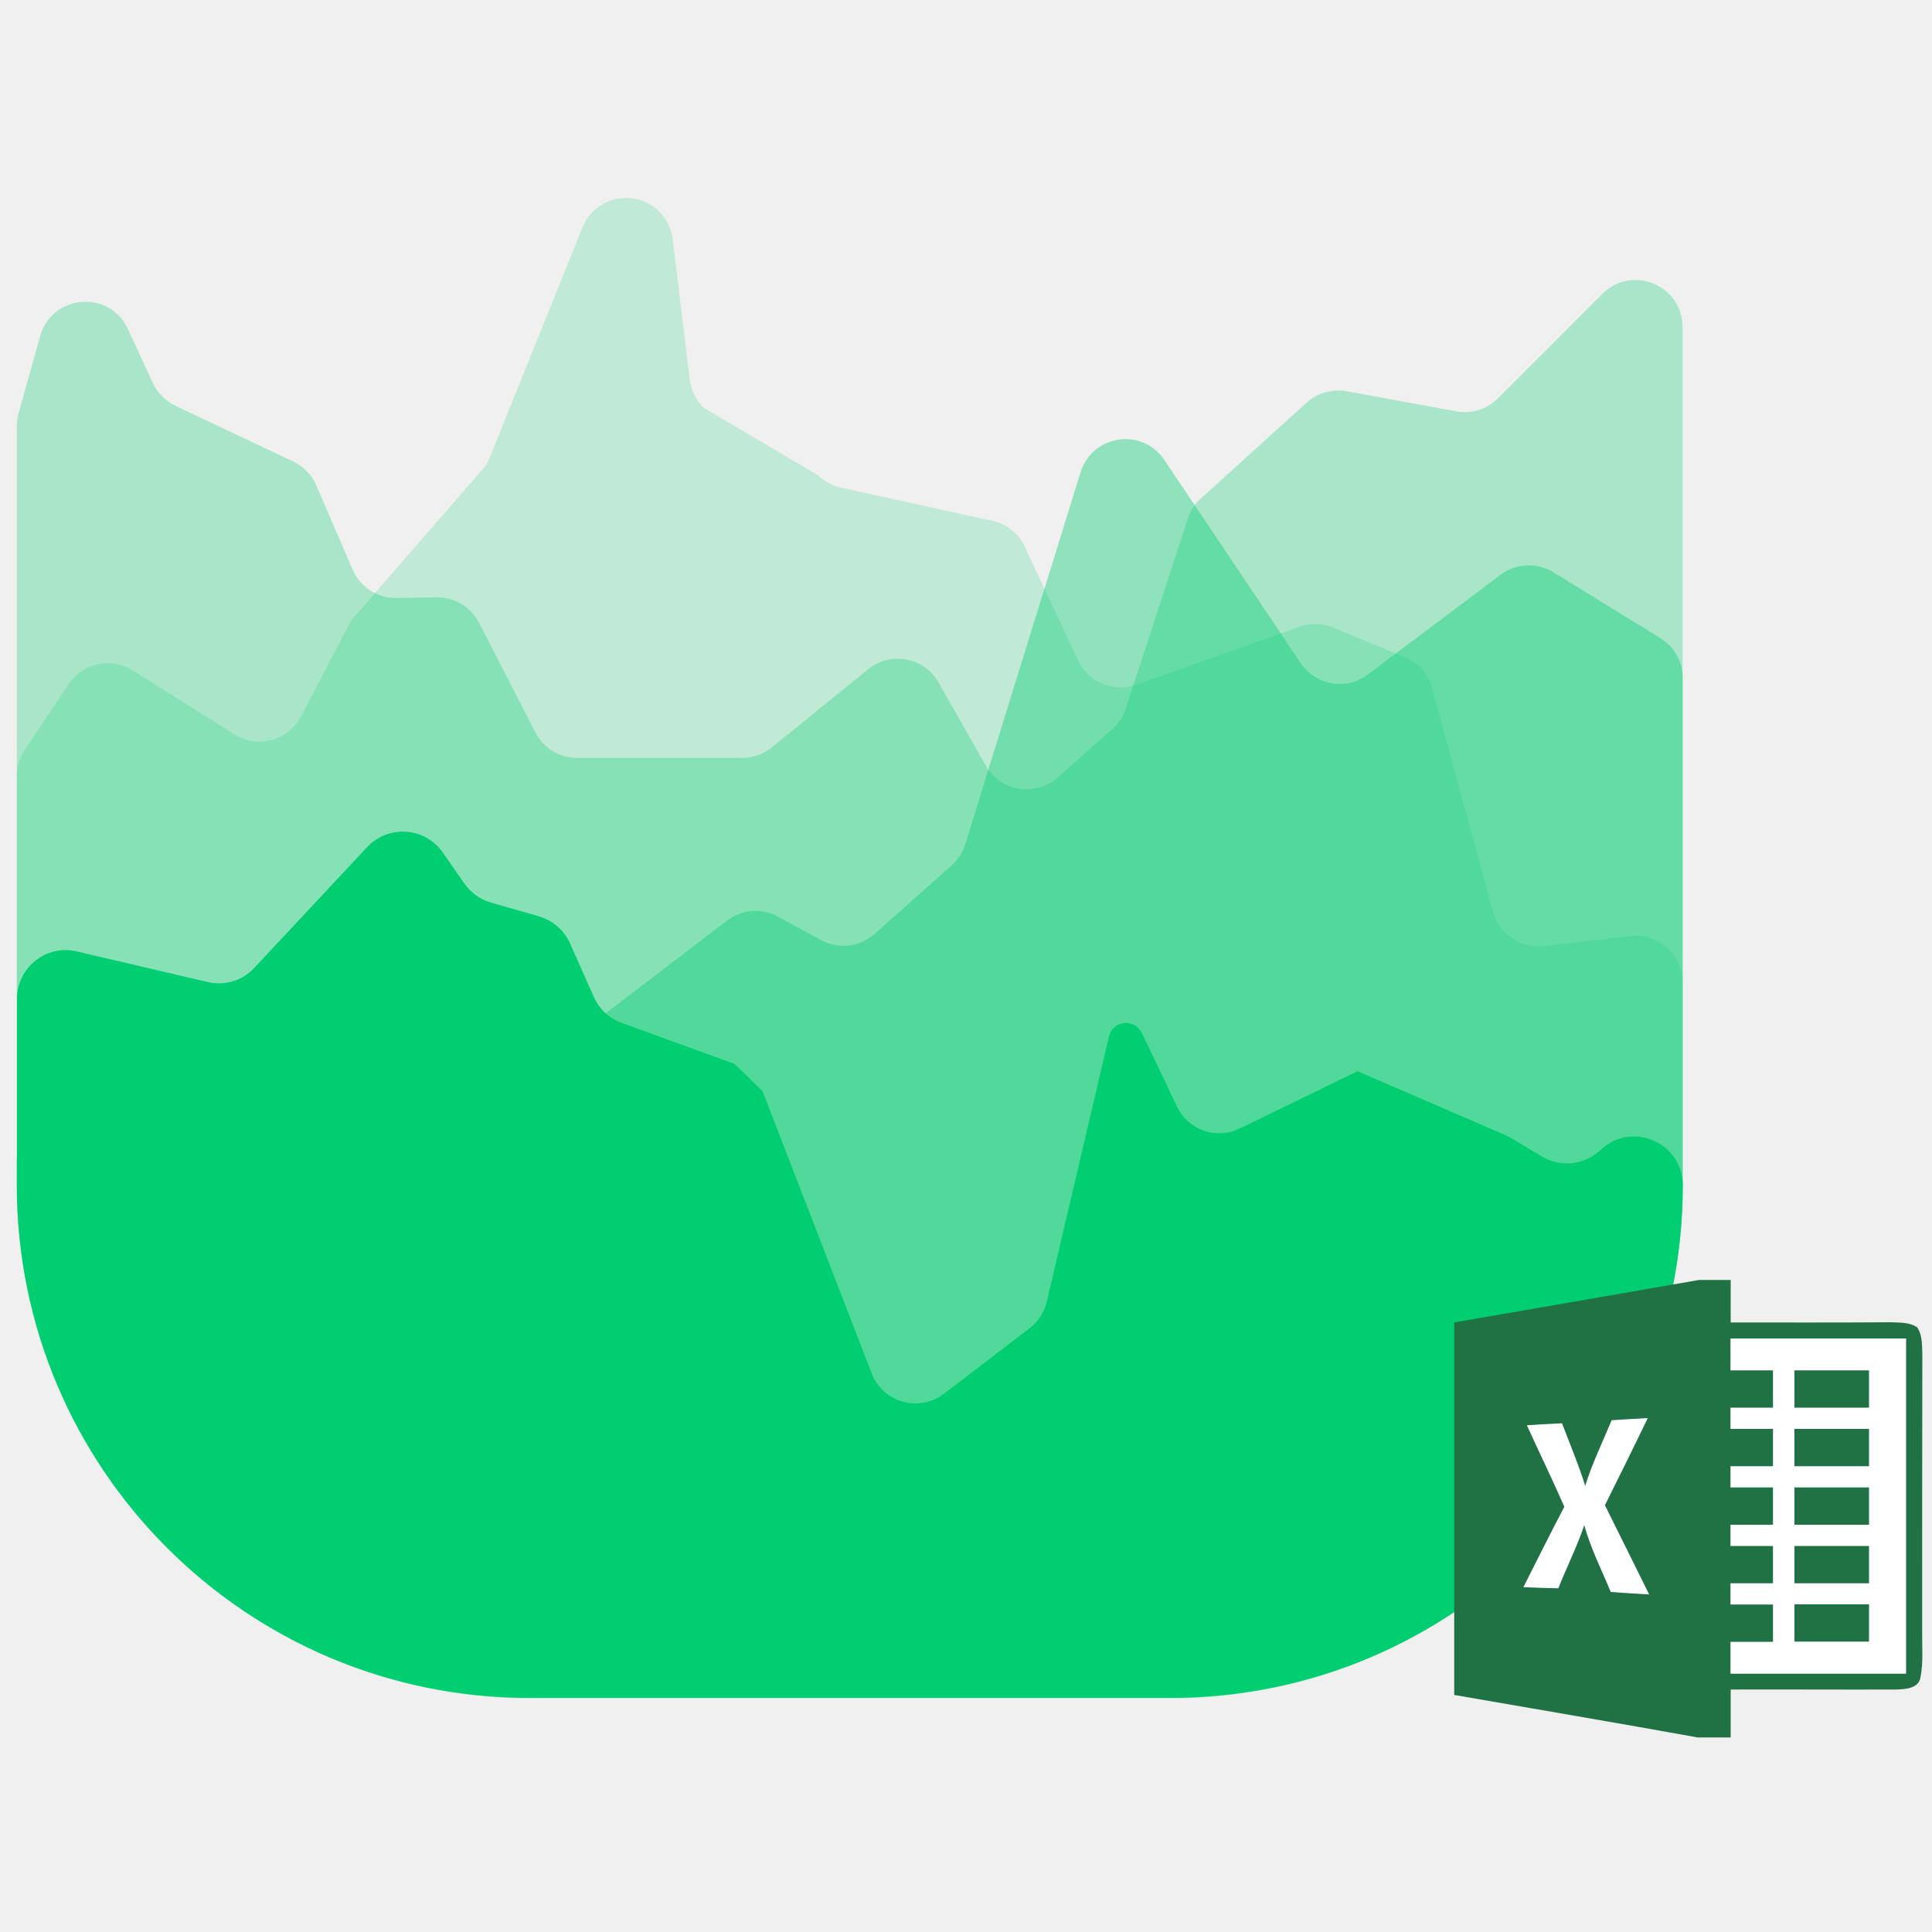
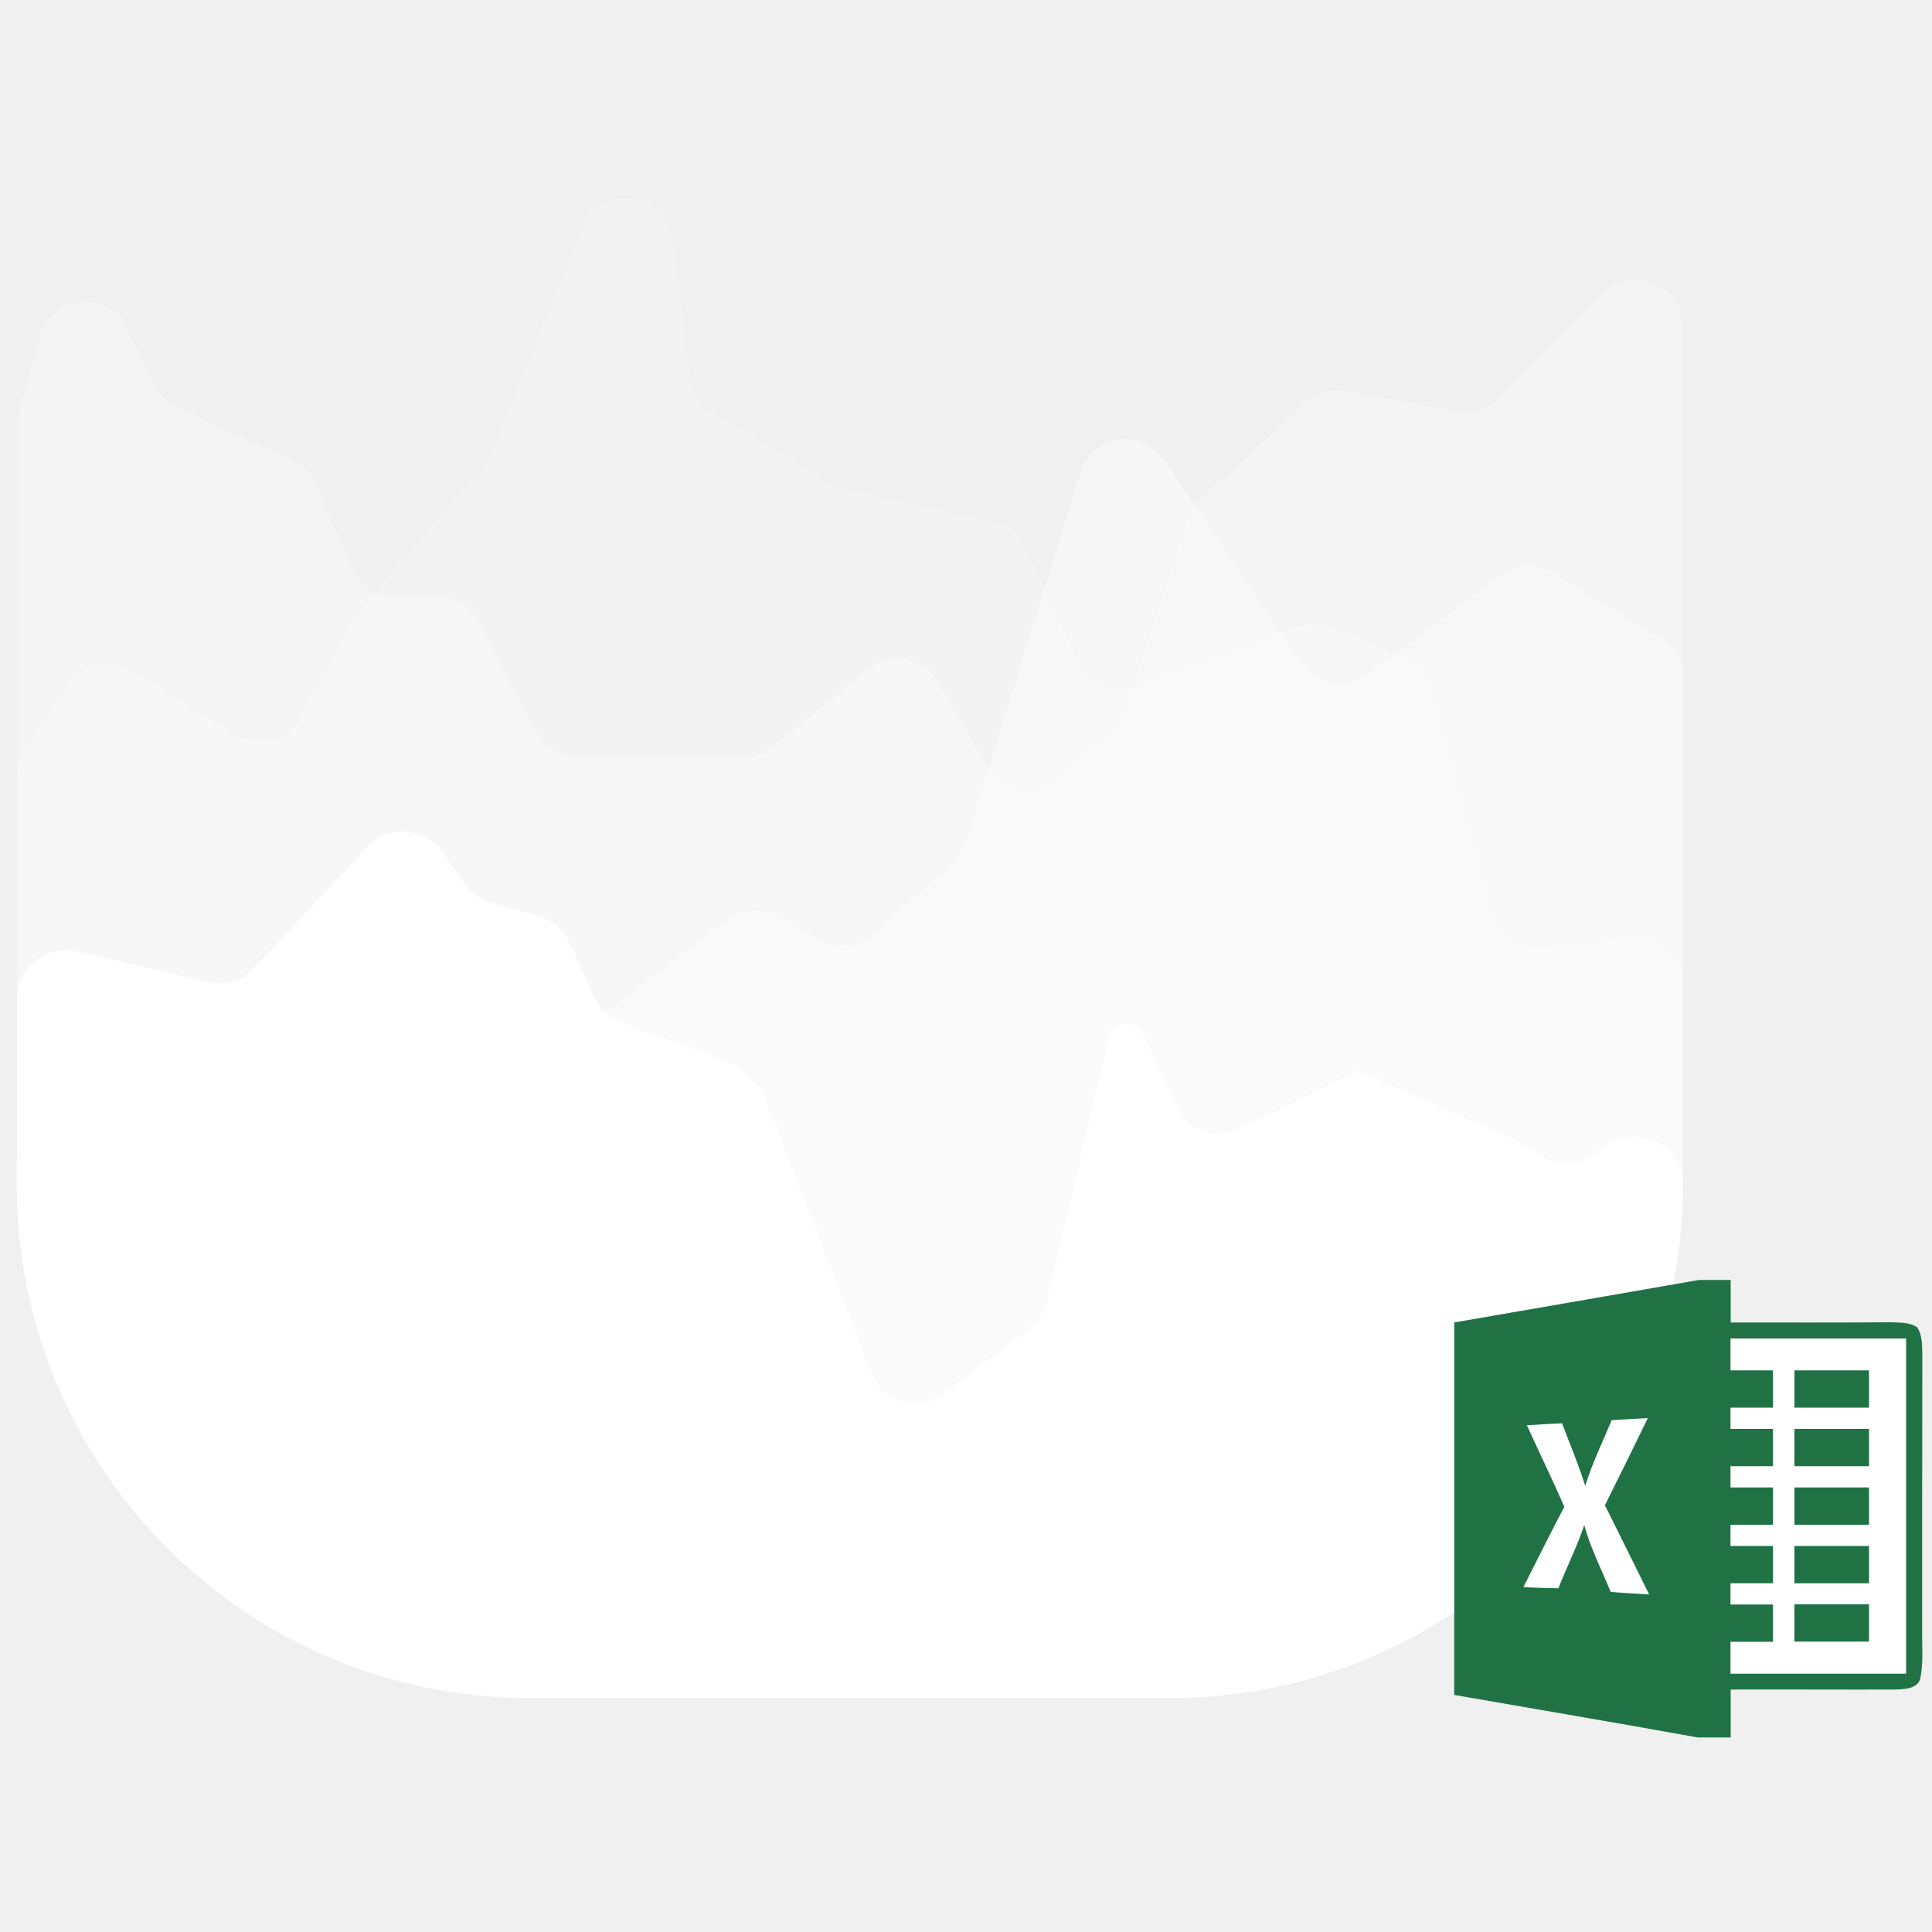
<svg xmlns="http://www.w3.org/2000/svg" version="1.1" id="Layer_1" x="0px" y="0px" viewBox="0 0 1000 1000" style="enable-background:new 0 0 1000 1000;" xml:space="preserve">
  <style type="text/css">
- 	.st0{opacity:0.2;fill:#00CE70;enable-background:new    ;}
- 	.st1{opacity:0.3;fill:#00CE70;enable-background:new    ;}
- 	.st2{opacity:0.4;fill:#00CE70;enable-background:new    ;}
- 	.st3{fill:#00CE70;}
+ 	.st0{opacity:0.2;fill:#FFFFFF;enable-background:new    ;}
+ 	.st1{opacity:0.3;fill:#FFFFFF;enable-background:new    ;}
+ 	.st2{opacity:0.4;fill:#FFFFFF;enable-background:new    ;}
+ 	.st3{fill:#FFFFFF;}
	.st4{fill:#207245;}
- 	.st5{fill:#FFFFFF;}
</style>
  <path class="st0" d="M12.8,388.1l22.8-34c7.3-11,22-14.1,33.1-7.1l52.6,33.1c12,7.6,27.9,3.3,34.5-9.3l25.4-48.5  c0.3-0.5,0.6-1,0.9-1.6l68-78.1c1.4-1.6,2.4-3.4,3.2-5.3l0,0l48.2-119.6c7.2-17.7,31-20.6,42.2-5.3l0,0c2.4,3.4,4,7.2,4.5,11.4  l8.8,72.8c0.7,5.4,3.2,10.5,7.1,14.4l59.3,35c3.3,3.2,7.3,5.4,11.8,6.4l78.5,17.2c7.3,1.6,13.5,6.6,16.7,13.4l27.7,58.9  c5.3,11.3,18.4,16.7,30.1,12.5l84.3-30c5.7-2,11.9-1.9,17.4,0.4l37.3,15.4c7,2.8,12.2,8.8,14.1,16.1l31.5,115.6  c3.2,11.6,14.3,19.1,26.2,17.8l44.9-5.2c14.4-1.6,27.1,9.7,27.1,24.1v104.3c0,146.6-118.8,265.4-265.4,265.4H274.1  C127.5,878.8,8.7,760,8.7,613.5V401.7C8.7,396.9,10.2,392.1,12.8,388.1z" />
  <path class="st1" d="M9.6,213.9l11.2-40c6.1-21.7,36-24.1,45.4-3.6l12.9,27.9c2.4,5.2,6.6,9.3,11.6,11.8l61.1,28.9  c5.3,2.5,9.6,6.9,11.9,12.3l18.8,43.6c3.9,9,12.8,14.8,22.6,14.7l21-0.3c9.2-0.1,17.8,5,21.9,13.2l29.1,56.7  c4.1,8.1,12.5,13.2,21.6,13.2h85.4c5.6,0,11-1.9,15.3-5.4l50-40.5c11.6-9.5,29-6.2,36.4,6.9l24.4,42.9c7.6,13.5,25.7,16.4,37.3,6.2  l28.1-24.9c3.3-2.8,5.7-6.6,7-10.6l32.3-98.6c1.3-4.1,3.6-7.6,6.8-10.4l54.6-49.5c5.6-5.1,13.3-7.2,20.7-5.9l56.7,10.4  c7.8,1.5,16-1,21.6-6.7l54.1-54.1c15.3-15.3,41.5-4.5,41.5,17.2v444.4c0,146.6-118.8,265.4-265.4,265.4H274.1  C127.5,878.8,8.7,760,8.7,613.5V220.4C8.7,218.3,9,216,9.6,213.9z" />
  <path class="st2" d="M274.1,878.8h331.6C752.2,878.8,871,760,871,613.5V351c0-8.5-4.4-16.3-11.6-20.7L804,296.2  c-8.5-5.2-19.3-4.7-27.3,1.3L708,349.1c-11.1,8.4-27,5.7-34.8-5.9l-70.5-105.1c-11.4-17-37.3-13.2-43.4,6.3L499.6,437  c-1.3,4.2-3.8,8-7.1,11l-39.8,35.4c-7.7,6.8-18.7,8.1-27.7,3.2l-22.4-12.2c-8.5-4.6-18.7-3.7-26.3,2.1l-94.4,72.1  c-1.4,1-2.6,2.2-3.7,3.4l-25.4,29.7c-6.8,7.9-17.9,10.6-27.5,6.7L100,537.9c-7.7-3.1-16.4-2.1-23.2,2.8l-58,41.2  c-6.4,4.7-10.2,12-10.2,19.8v11.6C8.7,760,127.5,878.8,274.1,878.8z" />
-   <path class="st3" d="M274.1,878.8h331.6C752.2,878.8,871,760,871,613.5l0,0c0-21.4-25-33.1-41.4-19.3l-2.4,2.1  c-8.3,6.9-19.9,7.8-29.1,2.3l-15.2-9.1c-0.9-0.6-2-1.1-2.9-1.6L703,554.6c-0.3-0.2-0.7-0.1-1,0.2l-60.3,29.3  c-12.2,6-26.8,0.8-32.6-11.5c-5.5-11.7-12.4-26.2-18.2-38c-3.7-7.7-15-6.4-16.9,1.9l-32.2,137.3c-1.3,5.4-4.4,10.3-8.9,13.7  c-9.9,7.6-28.7,22-44.3,33.9c-12.8,9.8-31.6,4.6-37.4-10.5c-16.5-42.6-45.8-118.5-56.5-146.1c-4.4-4.3-10.1-9.9-14.5-14.1  l-58.5-21.3c-6.5-2.3-11.6-7.2-14.4-13.5l-12.2-27.5c-3-6.8-9-12-16.1-14.1l-24.8-7.1c-5.6-1.6-10.4-5.1-13.8-9.8l-11.2-16.1  c-9.1-13.2-28.2-14.6-39.2-2.8L131.6,501c-6.1,6.6-15.4,9.4-24.1,7.3l-68-15.9c-15.6-3.6-30.7,8.4-30.7,24.6v96.3  C8.7,760,127.5,878.8,274.1,878.8z" />
+   <path class="st3" d="M274.1,878.8h331.6C752.2,878.8,871,760,871,613.5l0,0c0-21.4-25-33.1-41.4-19.3l-2.4,2.1  c-8.3,6.9-19.9,7.8-29.1,2.3l-15.2-9.1c-0.9-0.6-2-1.1-2.9-1.6l-77-33.3c-0.3-0.2-0.7-0.1-1,0.2l-60.3,29.3  c-12.2,6-26.8,0.8-32.6-11.5c-5.5-11.7-12.4-26.2-18.2-38c-3.7-7.7-15-6.4-16.9,1.9l-32.2,137.3c-1.3,5.4-4.4,10.3-8.9,13.7  c-9.9,7.6-28.7,22-44.3,33.9c-12.8,9.8-31.6,4.6-37.4-10.5c-16.5-42.6-45.8-118.5-56.5-146.1c-4.4-4.3-10.1-9.9-14.5-14.1  l-58.5-21.3c-6.5-2.3-11.6-7.2-14.4-13.5l-12.2-27.5c-3-6.8-9-12-16.1-14.1l-24.8-7.1c-5.6-1.6-10.4-5.1-13.8-9.8l-11.2-16.1  c-9.1-13.2-28.2-14.6-39.2-2.8L131.6,501c-6.1,6.6-15.4,9.4-24.1,7.3l-68-15.9c-15.6-3.6-30.7,8.4-30.7,24.6v96.3  C8.7,760,127.5,878.8,274.1,878.8z" />
  <g>
    <path class="st4" d="M879.4,662.5h16.4v22c27.6,0,55.1,0.1,82.7-0.1c4.7,0.2,9.8-0.1,13.8,2.6c2.8,4.1,2.5,9.3,2.7,13.9   c-0.1,47.8-0.1,95.6-0.1,143.4c-0.1,8,0.7,16.2-0.9,24.1c-1.1,5.7-8,5.9-12.6,6.1c-28.5,0.1-57.1-0.1-85.6,0v24.8h-17.1   c-42-7.6-84-14.7-126-22V684.5C794.9,677.2,837.1,669.9,879.4,662.5z" />
-     <path class="st5" d="M895.7,692.8h90.9v173.5h-90.9v-16.5h22v-19.3h-22v-11h22v-19.3h-22v-11h22v-19.3h-22v-11h22v-19.3h-22v-11h22   v-19.3h-22V692.8z" />
+     <path class="st3" d="M895.7,692.8h90.9v173.5h-90.9v-16.5h22v-19.3h-22v-11h22v-19.3h-22v-11h22v-19.3h-22v-11h22v-19.3h-22v-11h22   v-19.3h-22V692.8z" />
    <path class="st4" d="M928.8,709.3h38.6v19.3h-38.6V709.3z" />
-     <path class="st5" d="M834.2,735.1c6.2-0.4,12.5-0.8,18.7-1.1c-7.3,15.1-14.7,30.1-22.2,45.1c7.6,15.4,15.3,30.7,22.9,46.2   c-6.6-0.4-13.3-0.8-19.9-1.3c-4.7-11.5-10.4-22.6-13.7-34.6c-3.7,11.2-9.1,21.7-13.4,32.7c-6-0.1-12.1-0.3-18.1-0.6   c7.1-13.9,13.9-27.8,21.2-41.6c-6.2-14.2-13-28.1-19.4-42.2c6.1-0.4,12.1-0.7,18.2-1c4.1,10.8,8.6,21.4,12,32.4   C824.1,757.4,829.5,746.4,834.2,735.1L834.2,735.1z" />
+     <path class="st3" d="M834.2,735.1c6.2-0.4,12.5-0.8,18.7-1.1c-7.3,15.1-14.7,30.1-22.2,45.1c7.6,15.4,15.3,30.7,22.9,46.2   c-6.6-0.4-13.3-0.8-19.9-1.3c-4.7-11.5-10.4-22.6-13.7-34.6c-3.7,11.2-9.1,21.7-13.4,32.7c-6-0.1-12.1-0.3-18.1-0.6   c7.1-13.9,13.9-27.8,21.2-41.6c-6.2-14.2-13-28.1-19.4-42.2c6.1-0.4,12.1-0.7,18.2-1c4.1,10.8,8.6,21.4,12,32.4   C824.1,757.4,829.5,746.4,834.2,735.1L834.2,735.1z" />
    <path class="st4" d="M928.8,739.6h38.6v19.3h-38.6V739.6z M928.8,769.9h38.6v19.3h-38.6V769.9z M928.8,800.2h38.6v19.3h-38.6V800.2   z M928.8,830.4h38.6v19.3h-38.6V830.4z" />
  </g>
</svg>
